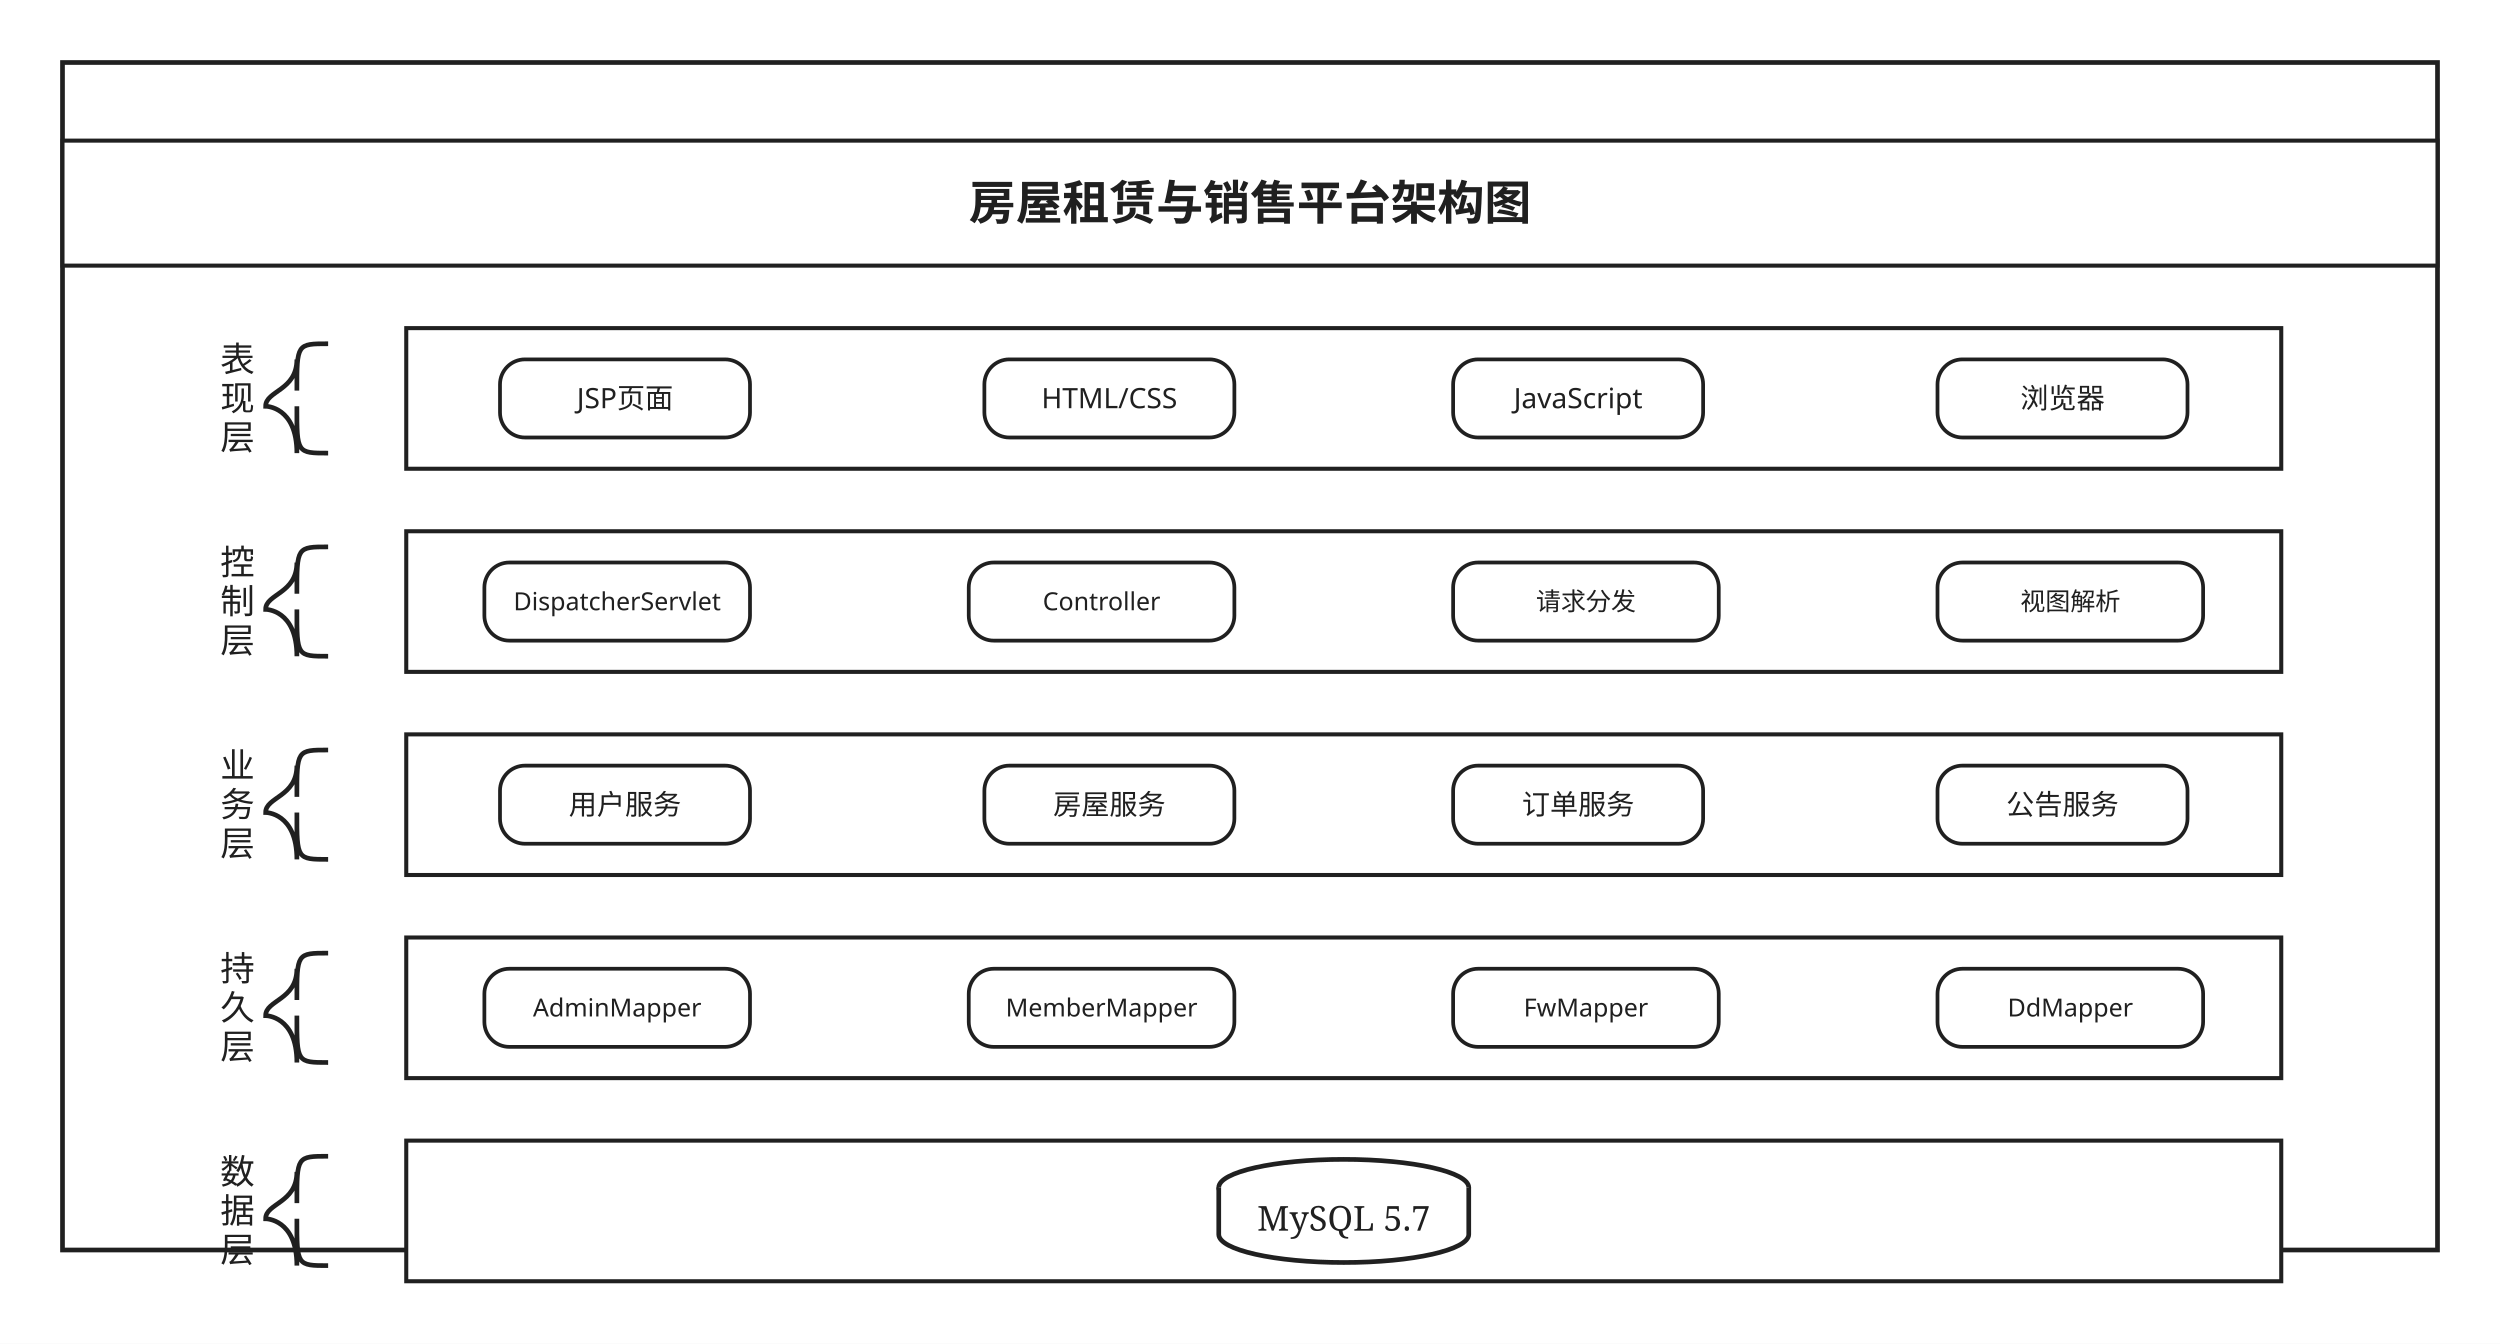
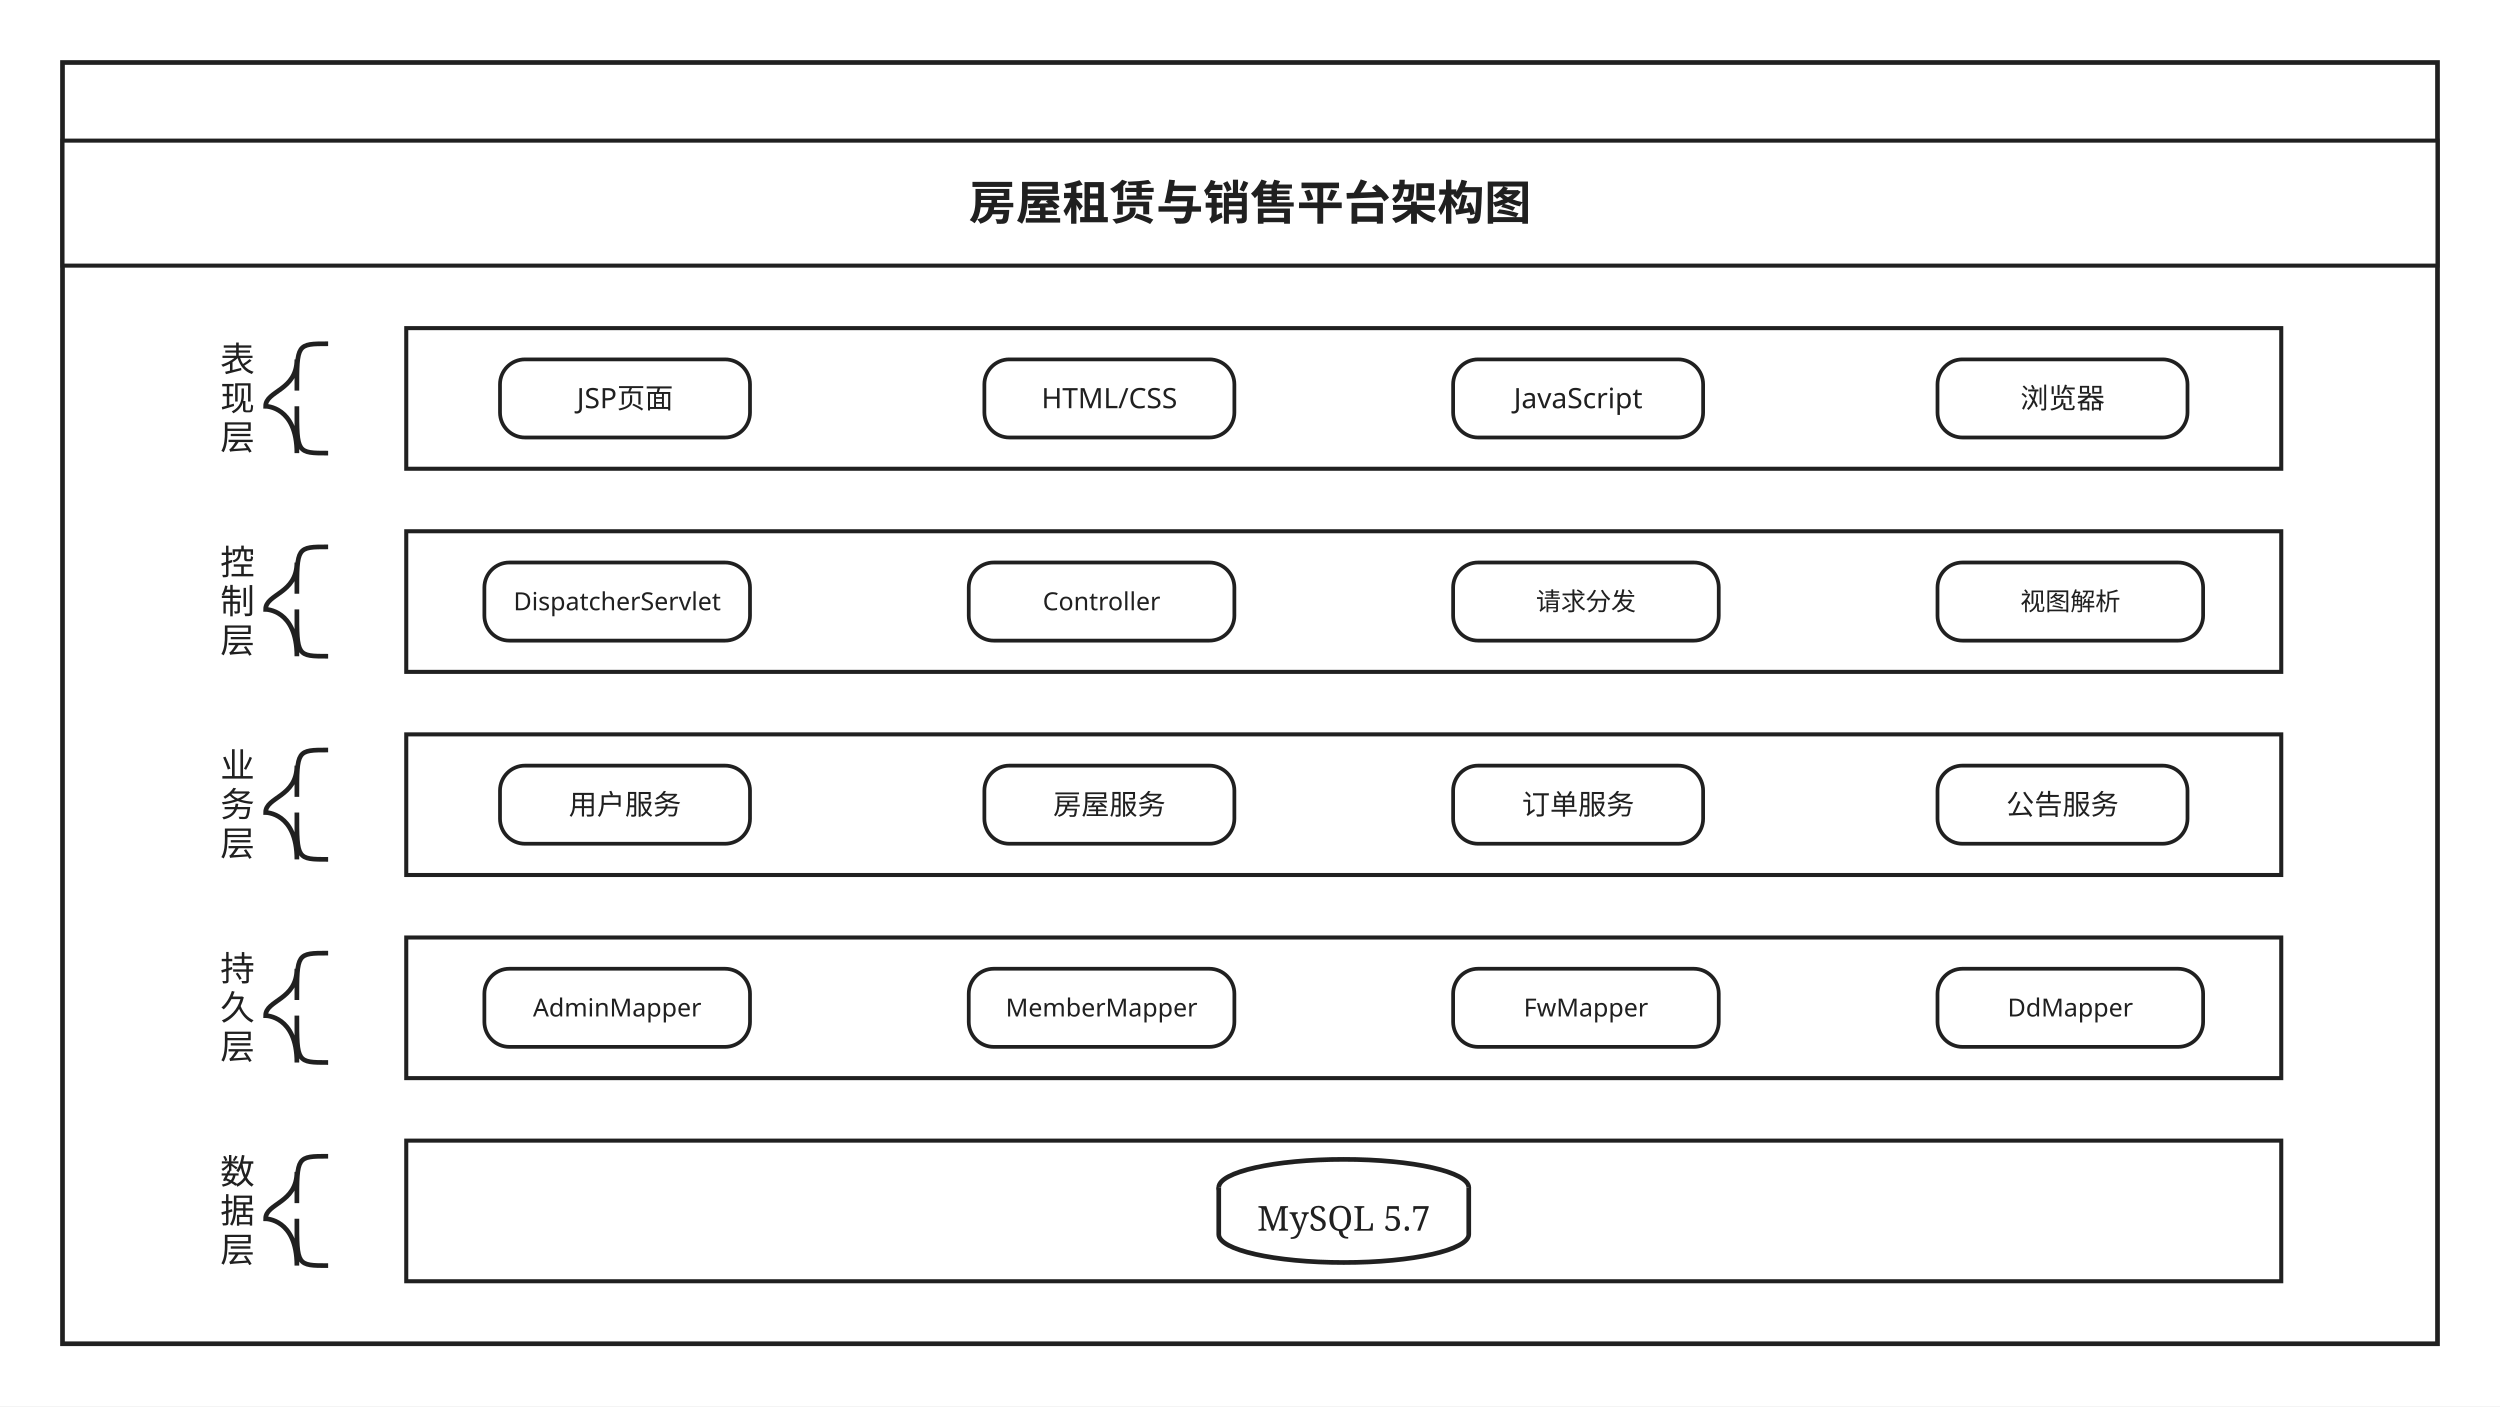
- <svg xmlns="http://www.w3.org/2000/svg" width="1600" height="860" viewBox="0 0 1600 860" shape-rendering="geometricPrecision" text-rendering="geometricPrecision">
+ <svg xmlns="http://www.w3.org/2000/svg" width="1600" height="900" viewBox="0 0 1600 900" shape-rendering="geometricPrecision" text-rendering="geometricPrecision">
  <defs>
    <marker id="arrow" viewBox="0 0 10 10" refX="9" refY="5" markerWidth="7" markerHeight="7" orient="auto-start-reverse">
      <path d="M 0 0 L 10 5 L 0 10 z" fill="#202020" />
    </marker>
    <marker id="dashArrow" viewBox="0 0 10 10" refX="9" refY="5" markerWidth="7" markerHeight="7" orient="auto-start-reverse">
      <path d="M 0 0 L 10 5 L 0 10 z" fill="#555" />
    </marker>
  </defs>
-   <rect x="0" y="0" width="1600" height="860" fill="#ffffff" />
-   <rect x="40" y="40" width="1520" height="760" fill="#fff" stroke="#202020" stroke-width="3" />
+   <rect x="0" y="0" width="1600" height="900" fill="#ffffff" />
+   <rect x="40" y="40" width="1520" height="820" fill="#fff" stroke="#202020" stroke-width="3" />
  <rect x="40" y="90" width="1520" height="80" fill="#fff" stroke="#202020" stroke-width="2.6" />
  <text x="800" y="130" font-family="SimHei, PingFang SC, sans-serif" font-size="30" font-weight="700" fill="#202020" text-anchor="middle" dominant-baseline="middle">房屋租赁与销售平台架构图</text>
  <rect x="260" y="210" width="1200" height="90" fill="#fff" stroke="#202020" stroke-width="2.6" />
  <rect x="260" y="340" width="1200" height="90" fill="#fff" stroke="#202020" stroke-width="2.6" />
  <rect x="260" y="470" width="1200" height="90" fill="#fff" stroke="#202020" stroke-width="2.6" />
  <rect x="260" y="600" width="1200" height="90" fill="#fff" stroke="#202020" stroke-width="2.6" />
  <rect x="260" y="730" width="1200" height="90" fill="#fff" stroke="#202020" stroke-width="2.6" />
  <path d="M 210 220 C 190 220, 190 220, 190 250 L 190 230 C 190 250, 170 250, 170 260 C 170 260, 190 260, 190 290 L 190 260 C 190 290, 190 290, 210 290" fill="none" stroke="#202020" stroke-width="3" />
  <text x="152" y="230" font-family="SimHei, PingFang SC, sans-serif" font-size="22" font-weight="400" fill="#202020" text-anchor="middle" dominant-baseline="middle">表</text>
  <text x="152" y="255" font-family="SimHei, PingFang SC, sans-serif" font-size="22" font-weight="400" fill="#202020" text-anchor="middle" dominant-baseline="middle">现</text>
  <text x="152" y="280" font-family="SimHei, PingFang SC, sans-serif" font-size="22" font-weight="400" fill="#202020" text-anchor="middle" dominant-baseline="middle">层</text>
  <path d="M 210 350 C 190 350, 190 350, 190 380 L 190 360 C 190 380, 170 380, 170 390 C 170 390, 190 390, 190 420 L 190 390 C 190 420, 190 420, 210 420" fill="none" stroke="#202020" stroke-width="3" />
  <text x="152" y="360" font-family="SimHei, PingFang SC, sans-serif" font-size="22" font-weight="400" fill="#202020" text-anchor="middle" dominant-baseline="middle">控</text>
  <text x="152" y="385" font-family="SimHei, PingFang SC, sans-serif" font-size="22" font-weight="400" fill="#202020" text-anchor="middle" dominant-baseline="middle">制</text>
  <text x="152" y="410" font-family="SimHei, PingFang SC, sans-serif" font-size="22" font-weight="400" fill="#202020" text-anchor="middle" dominant-baseline="middle">层</text>
  <path d="M 210 480 C 190 480, 190 480, 190 510 L 190 490 C 190 510, 170 510, 170 520 C 170 520, 190 520, 190 550 L 190 520 C 190 550, 190 550, 210 550" fill="none" stroke="#202020" stroke-width="3" />
  <text x="152" y="490" font-family="SimHei, PingFang SC, sans-serif" font-size="22" font-weight="400" fill="#202020" text-anchor="middle" dominant-baseline="middle">业</text>
  <text x="152" y="515" font-family="SimHei, PingFang SC, sans-serif" font-size="22" font-weight="400" fill="#202020" text-anchor="middle" dominant-baseline="middle">务</text>
  <text x="152" y="540" font-family="SimHei, PingFang SC, sans-serif" font-size="22" font-weight="400" fill="#202020" text-anchor="middle" dominant-baseline="middle">层</text>
  <path d="M 210 610 C 190 610, 190 610, 190 640 L 190 620 C 190 640, 170 640, 170 650 C 170 650, 190 650, 190 680 L 190 650 C 190 680, 190 680, 210 680" fill="none" stroke="#202020" stroke-width="3" />
  <text x="152" y="620" font-family="SimHei, PingFang SC, sans-serif" font-size="22" font-weight="400" fill="#202020" text-anchor="middle" dominant-baseline="middle">持</text>
  <text x="152" y="645" font-family="SimHei, PingFang SC, sans-serif" font-size="22" font-weight="400" fill="#202020" text-anchor="middle" dominant-baseline="middle">久</text>
  <text x="152" y="670" font-family="SimHei, PingFang SC, sans-serif" font-size="22" font-weight="400" fill="#202020" text-anchor="middle" dominant-baseline="middle">层</text>
  <path d="M 210 740 C 190 740, 190 740, 190 770 L 190 750 C 190 770, 170 770, 170 780 C 170 780, 190 780, 190 810 L 190 780 C 190 810, 190 810, 210 810" fill="none" stroke="#202020" stroke-width="3" />
  <text x="152" y="750" font-family="SimHei, PingFang SC, sans-serif" font-size="22" font-weight="400" fill="#202020" text-anchor="middle" dominant-baseline="middle">数</text>
  <text x="152" y="775" font-family="SimHei, PingFang SC, sans-serif" font-size="22" font-weight="400" fill="#202020" text-anchor="middle" dominant-baseline="middle">据</text>
  <text x="152" y="800" font-family="SimHei, PingFang SC, sans-serif" font-size="22" font-weight="400" fill="#202020" text-anchor="middle" dominant-baseline="middle">层</text>
  <rect x="320" y="230" width="160" height="50" rx="16" ry="16" fill="#fff" stroke="#202020" stroke-width="2.4" />
  <text x="400" y="255" font-family="SimHei, PingFang SC, sans-serif" font-size="18" font-weight="400" fill="#202020" text-anchor="middle" dominant-baseline="middle">JSP页面</text>
  <rect x="630" y="230" width="160" height="50" rx="16" ry="16" fill="#fff" stroke="#202020" stroke-width="2.4" />
  <text x="710" y="255" font-family="SimHei, PingFang SC, sans-serif" font-size="18" font-weight="400" fill="#202020" text-anchor="middle" dominant-baseline="middle">HTML/CSS</text>
  <rect x="930" y="230" width="160" height="50" rx="16" ry="16" fill="#fff" stroke="#202020" stroke-width="2.4" />
  <text x="1010" y="255" font-family="SimHei, PingFang SC, sans-serif" font-size="18" font-weight="400" fill="#202020" text-anchor="middle" dominant-baseline="middle">JavaScript</text>
  <rect x="1240" y="230" width="160" height="50" rx="16" ry="16" fill="#fff" stroke="#202020" stroke-width="2.4" />
  <text x="1320" y="255" font-family="SimHei, PingFang SC, sans-serif" font-size="18" font-weight="400" fill="#202020" text-anchor="middle" dominant-baseline="middle">浏览器</text>
  <rect x="310" y="360" width="170" height="50" rx="16" ry="16" fill="#fff" stroke="#202020" stroke-width="2.4" />
  <text x="395" y="385" font-family="SimHei, PingFang SC, sans-serif" font-size="16" font-weight="400" fill="#202020" text-anchor="middle" dominant-baseline="middle">DispatcherServlet</text>
  <rect x="620" y="360" width="170" height="50" rx="16" ry="16" fill="#fff" stroke="#202020" stroke-width="2.4" />
  <text x="705" y="385" font-family="SimHei, PingFang SC, sans-serif" font-size="16" font-weight="400" fill="#202020" text-anchor="middle" dominant-baseline="middle">Controller</text>
  <rect x="930" y="360" width="170" height="50" rx="16" ry="16" fill="#fff" stroke="#202020" stroke-width="2.4" />
  <text x="1015" y="385" font-family="SimHei, PingFang SC, sans-serif" font-size="16" font-weight="400" fill="#202020" text-anchor="middle" dominant-baseline="middle">请求分发</text>
  <rect x="1240" y="360" width="170" height="50" rx="16" ry="16" fill="#fff" stroke="#202020" stroke-width="2.4" />
  <text x="1325" y="385" font-family="SimHei, PingFang SC, sans-serif" font-size="16" font-weight="400" fill="#202020" text-anchor="middle" dominant-baseline="middle">视图解析</text>
  <rect x="320" y="490" width="160" height="50" rx="16" ry="16" fill="#fff" stroke="#202020" stroke-width="2.4" />
  <text x="400" y="515" font-family="SimHei, PingFang SC, sans-serif" font-size="18" font-weight="400" fill="#202020" text-anchor="middle" dominant-baseline="middle">用户服务</text>
  <rect x="630" y="490" width="160" height="50" rx="16" ry="16" fill="#fff" stroke="#202020" stroke-width="2.4" />
  <text x="710" y="515" font-family="SimHei, PingFang SC, sans-serif" font-size="18" font-weight="400" fill="#202020" text-anchor="middle" dominant-baseline="middle">房屋服务</text>
  <rect x="930" y="490" width="160" height="50" rx="16" ry="16" fill="#fff" stroke="#202020" stroke-width="2.4" />
  <text x="1010" y="515" font-family="SimHei, PingFang SC, sans-serif" font-size="18" font-weight="400" fill="#202020" text-anchor="middle" dominant-baseline="middle">订单服务</text>
  <rect x="1240" y="490" width="160" height="50" rx="16" ry="16" fill="#fff" stroke="#202020" stroke-width="2.4" />
  <text x="1320" y="515" font-family="SimHei, PingFang SC, sans-serif" font-size="18" font-weight="400" fill="#202020" text-anchor="middle" dominant-baseline="middle">公告服务</text>
  <rect x="310" y="620" width="170" height="50" rx="16" ry="16" fill="#fff" stroke="#202020" stroke-width="2.4" />
  <text x="395" y="645" font-family="SimHei, PingFang SC, sans-serif" font-size="16" font-weight="400" fill="#202020" text-anchor="middle" dominant-baseline="middle">AdminMapper</text>
  <rect x="620" y="620" width="170" height="50" rx="16" ry="16" fill="#fff" stroke="#202020" stroke-width="2.4" />
  <text x="705" y="645" font-family="SimHei, PingFang SC, sans-serif" font-size="16" font-weight="400" fill="#202020" text-anchor="middle" dominant-baseline="middle">MemberMapper</text>
  <rect x="930" y="620" width="170" height="50" rx="16" ry="16" fill="#fff" stroke="#202020" stroke-width="2.4" />
  <text x="1015" y="645" font-family="SimHei, PingFang SC, sans-serif" font-size="16" font-weight="400" fill="#202020" text-anchor="middle" dominant-baseline="middle">FwMapper</text>
  <rect x="1240" y="620" width="170" height="50" rx="16" ry="16" fill="#fff" stroke="#202020" stroke-width="2.4" />
  <text x="1325" y="645" font-family="SimHei, PingFang SC, sans-serif" font-size="16" font-weight="400" fill="#202020" text-anchor="middle" dominant-baseline="middle">DdMapper</text>
  <ellipse cx="860" cy="760" rx="80" ry="18" fill="#fff" stroke="#202020" stroke-width="3" />
  <path d="M 780 760 L 780 790 A 80 18 0 0 0 940 790 L 940 760" fill="#fff" stroke="#202020" stroke-width="3" />
  <text x="860" y="780" font-family="SimSun, Songti SC, serif" font-size="22" font-weight="400" fill="#202020" text-anchor="middle" dominant-baseline="middle">MySQL 5.7</text>
</svg>
